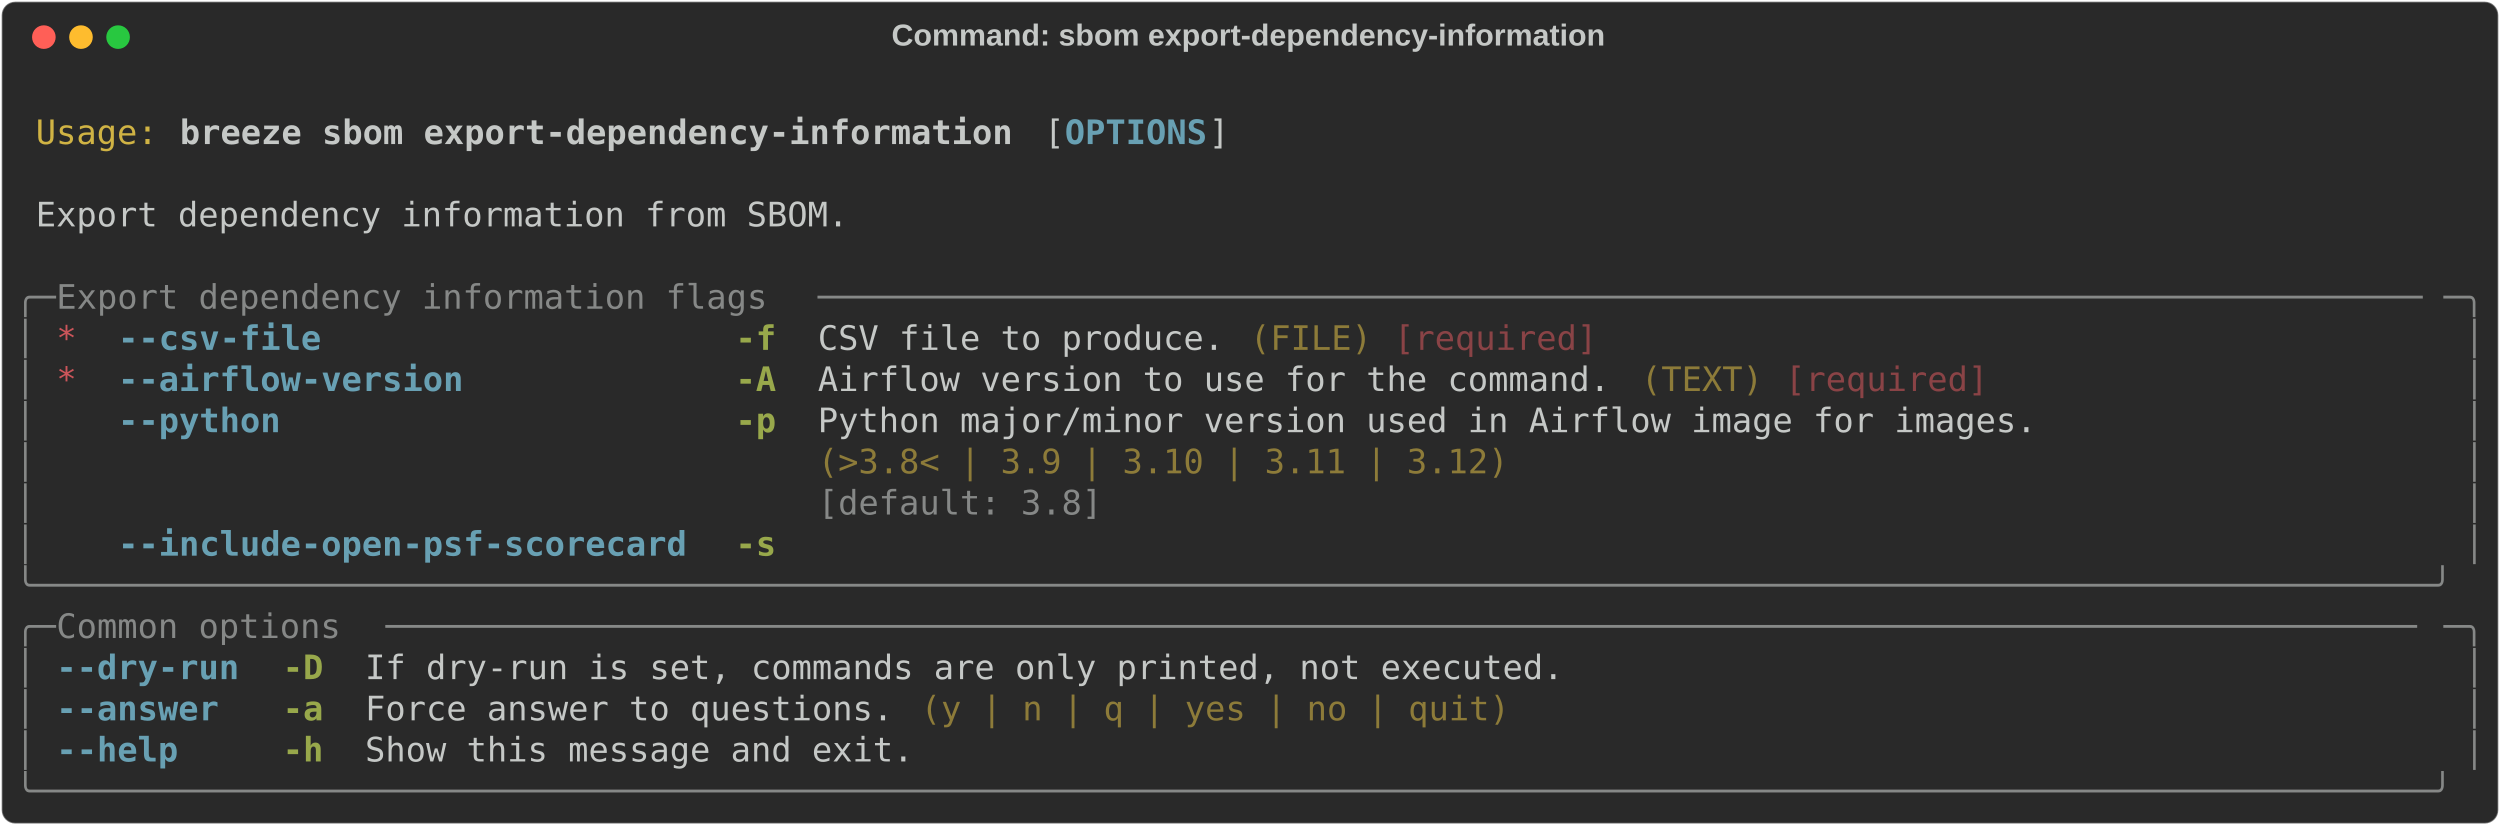
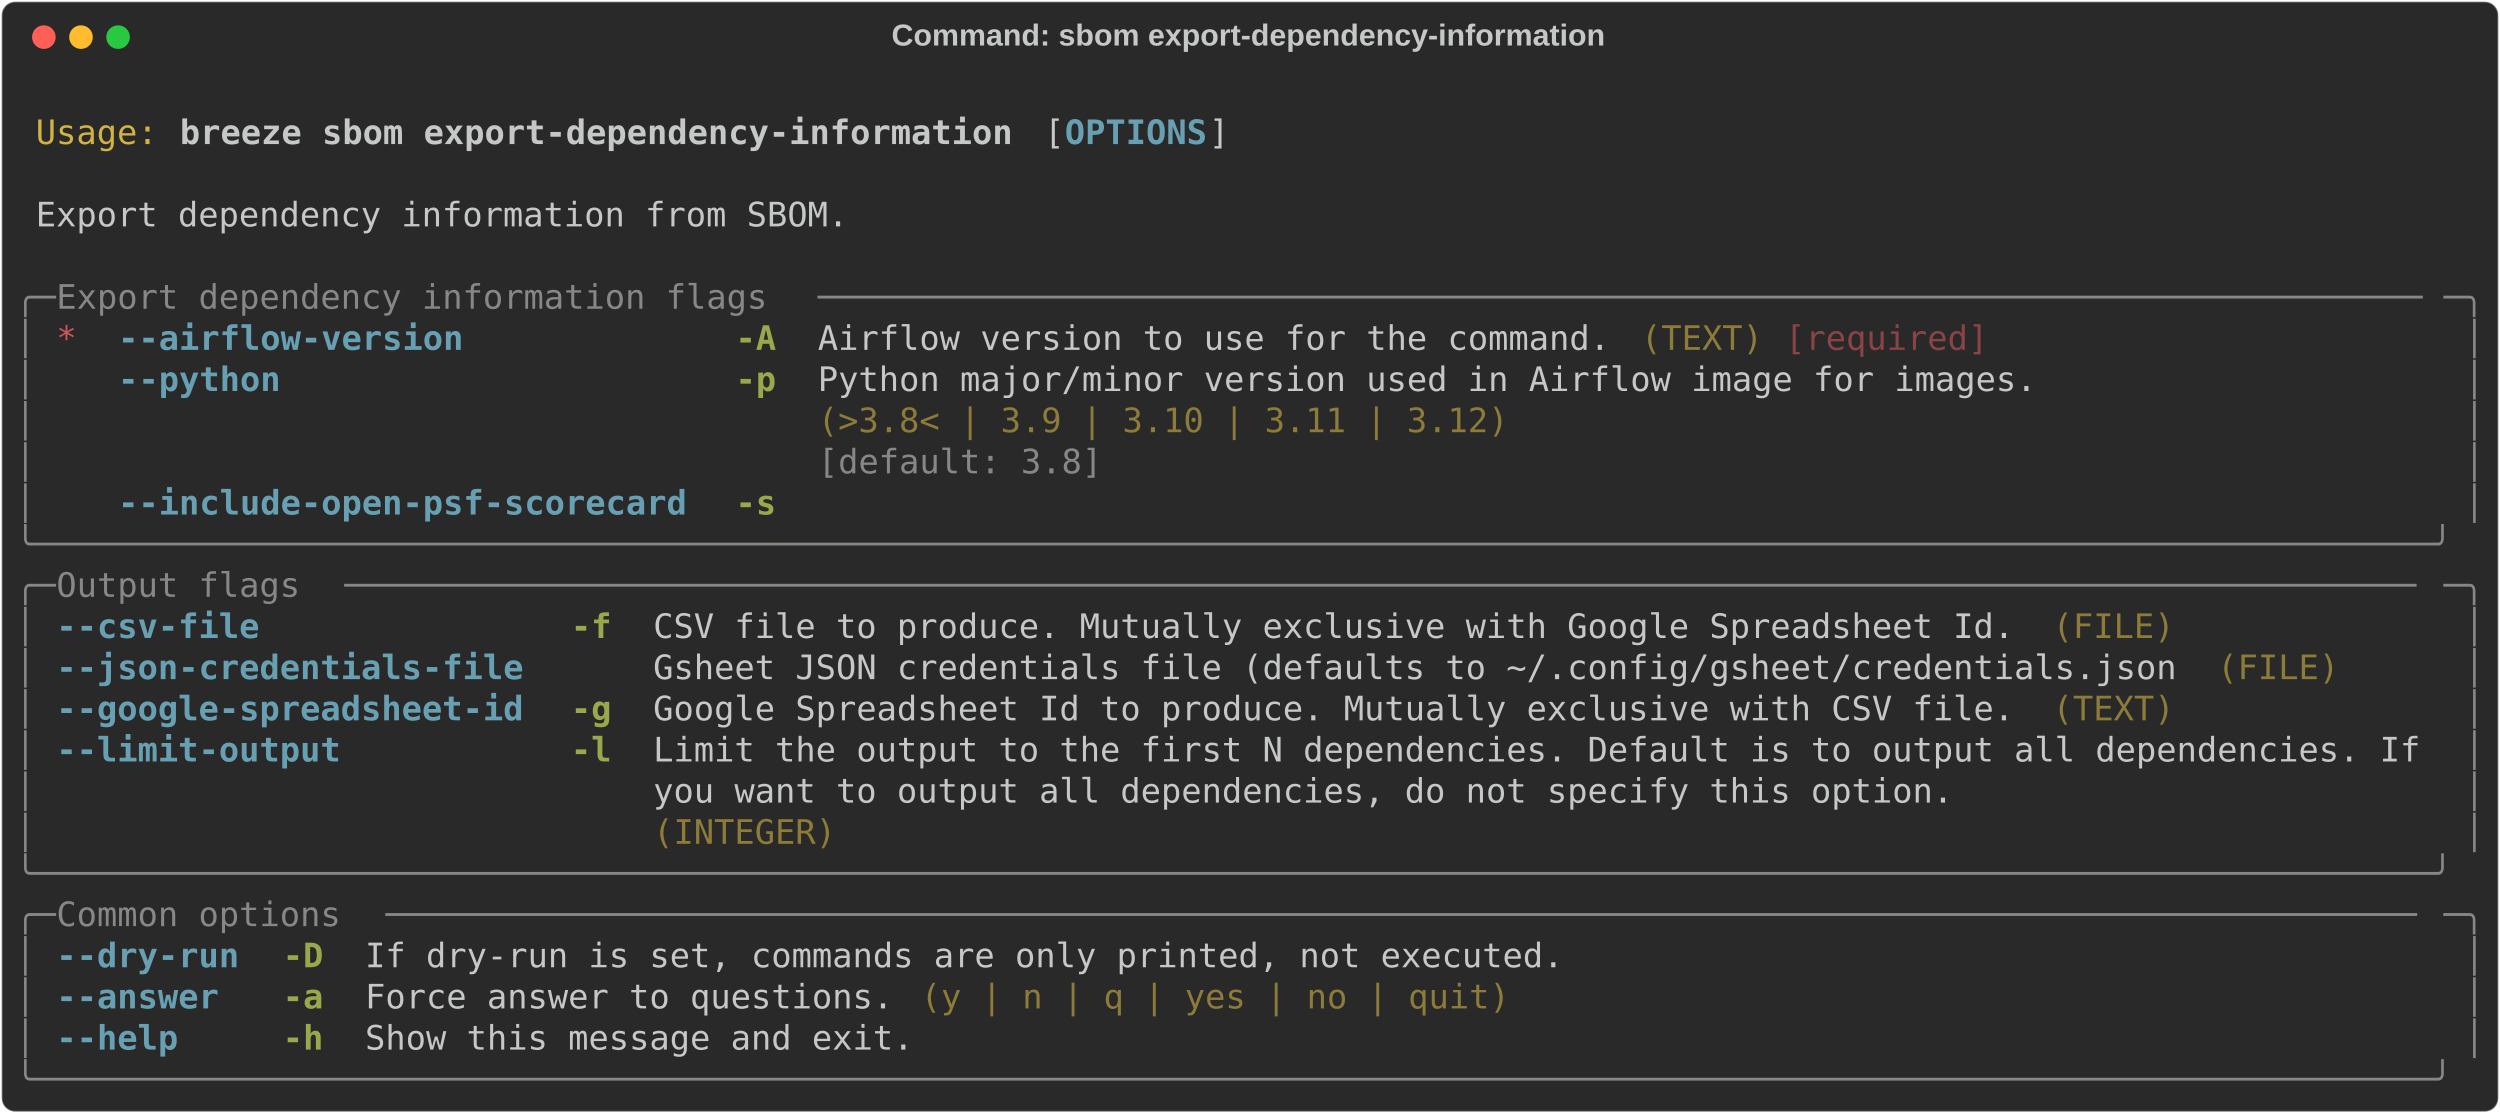
- <svg xmlns="http://www.w3.org/2000/svg" class="rich-terminal" viewBox="0 0 1482 489.2">
+ <svg xmlns="http://www.w3.org/2000/svg" class="rich-terminal" viewBox="0 0 1482 660.0">
  <style>

    @font-face {
        font-family: "Fira Code";
        src: local("FiraCode-Regular"),
                url("https://cdnjs.cloudflare.com/ajax/libs/firacode/6.2.0/woff2/FiraCode-Regular.woff2") format("woff2"),
                url("https://cdnjs.cloudflare.com/ajax/libs/firacode/6.2.0/woff/FiraCode-Regular.woff") format("woff");
        font-style: normal;
        font-weight: 400;
    }
    @font-face {
        font-family: "Fira Code";
        src: local("FiraCode-Bold"),
                url("https://cdnjs.cloudflare.com/ajax/libs/firacode/6.2.0/woff2/FiraCode-Bold.woff2") format("woff2"),
                url("https://cdnjs.cloudflare.com/ajax/libs/firacode/6.2.0/woff/FiraCode-Bold.woff") format("woff");
        font-style: bold;
        font-weight: 700;
    }

    .breeze-sbom-export-dependency-information-matrix {
        font-family: Fira Code, monospace;
        font-size: 20px;
        line-height: 24.4px;
        font-variant-east-asian: full-width;
    }

    .breeze-sbom-export-dependency-information-title {
        font-size: 18px;
        font-weight: bold;
        font-family: arial;
    }

    .breeze-sbom-export-dependency-information-r1 { fill: #c5c8c6 }
.breeze-sbom-export-dependency-information-r2 { fill: #d0b344 }
.breeze-sbom-export-dependency-information-r3 { fill: #c5c8c6;font-weight: bold }
.breeze-sbom-export-dependency-information-r4 { fill: #68a0b3;font-weight: bold }
.breeze-sbom-export-dependency-information-r5 { fill: #868887 }
.breeze-sbom-export-dependency-information-r6 { fill: #cc555a }
.breeze-sbom-export-dependency-information-r7 { fill: #98a84b;font-weight: bold }
.breeze-sbom-export-dependency-information-r8 { fill: #8d7b39 }
.breeze-sbom-export-dependency-information-r9 { fill: #8a4346 }
    </style>
  <defs>
    <clipPath id="breeze-sbom-export-dependency-information-clip-terminal">
-       <rect x="0" y="0" width="1463.0" height="438.2" />
+       <rect x="0" y="0" width="1463.0" height="609.0" />
    </clipPath>
    <clipPath id="breeze-sbom-export-dependency-information-line-0">
      <rect x="0" y="1.5" width="1464" height="24.65" />
    </clipPath>
    <clipPath id="breeze-sbom-export-dependency-information-line-1">
      <rect x="0" y="25.9" width="1464" height="24.65" />
    </clipPath>
    <clipPath id="breeze-sbom-export-dependency-information-line-2">
      <rect x="0" y="50.3" width="1464" height="24.65" />
    </clipPath>
    <clipPath id="breeze-sbom-export-dependency-information-line-3">
      <rect x="0" y="74.7" width="1464" height="24.65" />
    </clipPath>
    <clipPath id="breeze-sbom-export-dependency-information-line-4">
      <rect x="0" y="99.1" width="1464" height="24.65" />
    </clipPath>
    <clipPath id="breeze-sbom-export-dependency-information-line-5">
      <rect x="0" y="123.5" width="1464" height="24.65" />
    </clipPath>
    <clipPath id="breeze-sbom-export-dependency-information-line-6">
      <rect x="0" y="147.9" width="1464" height="24.65" />
    </clipPath>
    <clipPath id="breeze-sbom-export-dependency-information-line-7">
      <rect x="0" y="172.3" width="1464" height="24.65" />
    </clipPath>
    <clipPath id="breeze-sbom-export-dependency-information-line-8">
      <rect x="0" y="196.7" width="1464" height="24.65" />
    </clipPath>
    <clipPath id="breeze-sbom-export-dependency-information-line-9">
      <rect x="0" y="221.1" width="1464" height="24.65" />
    </clipPath>
    <clipPath id="breeze-sbom-export-dependency-information-line-10">
      <rect x="0" y="245.5" width="1464" height="24.65" />
    </clipPath>
    <clipPath id="breeze-sbom-export-dependency-information-line-11">
      <rect x="0" y="269.9" width="1464" height="24.65" />
    </clipPath>
    <clipPath id="breeze-sbom-export-dependency-information-line-12">
      <rect x="0" y="294.3" width="1464" height="24.65" />
    </clipPath>
    <clipPath id="breeze-sbom-export-dependency-information-line-13">
      <rect x="0" y="318.7" width="1464" height="24.65" />
    </clipPath>
    <clipPath id="breeze-sbom-export-dependency-information-line-14">
      <rect x="0" y="343.1" width="1464" height="24.65" />
    </clipPath>
    <clipPath id="breeze-sbom-export-dependency-information-line-15">
      <rect x="0" y="367.5" width="1464" height="24.65" />
    </clipPath>
    <clipPath id="breeze-sbom-export-dependency-information-line-16">
      <rect x="0" y="391.9" width="1464" height="24.65" />
    </clipPath>
+     <clipPath id="breeze-sbom-export-dependency-information-line-17">
+       <rect x="0" y="416.3" width="1464" height="24.65" />
+     </clipPath>
+     <clipPath id="breeze-sbom-export-dependency-information-line-18">
+       <rect x="0" y="440.7" width="1464" height="24.65" />
+     </clipPath>
+     <clipPath id="breeze-sbom-export-dependency-information-line-19">
+       <rect x="0" y="465.1" width="1464" height="24.65" />
+     </clipPath>
+     <clipPath id="breeze-sbom-export-dependency-information-line-20">
+       <rect x="0" y="489.5" width="1464" height="24.65" />
+     </clipPath>
+     <clipPath id="breeze-sbom-export-dependency-information-line-21">
+       <rect x="0" y="513.9" width="1464" height="24.65" />
+     </clipPath>
+     <clipPath id="breeze-sbom-export-dependency-information-line-22">
+       <rect x="0" y="538.3" width="1464" height="24.65" />
+     </clipPath>
+     <clipPath id="breeze-sbom-export-dependency-information-line-23">
+       <rect x="0" y="562.7" width="1464" height="24.65" />
+     </clipPath>
  </defs>
-   <rect fill="#292929" stroke="rgba(255,255,255,0.35)" stroke-width="1" x="1" y="1" width="1480" height="487.2" rx="8" />
+   <rect fill="#292929" stroke="rgba(255,255,255,0.35)" stroke-width="1" x="1" y="1" width="1480" height="658" rx="8" />
  <text class="breeze-sbom-export-dependency-information-title" fill="#c5c8c6" text-anchor="middle" x="740" y="27">Command: sbom export-dependency-information</text>
  <g transform="translate(26,22)">
    <circle cx="0" cy="0" r="7" fill="#ff5f57" />
    <circle cx="22" cy="0" r="7" fill="#febc2e" />
    <circle cx="44" cy="0" r="7" fill="#28c840" />
  </g>
  <g transform="translate(9, 41)" clip-path="url(#breeze-sbom-export-dependency-information-clip-terminal)">
    <g class="breeze-sbom-export-dependency-information-matrix">
      <text class="breeze-sbom-export-dependency-information-r1" x="1464" y="20" textLength="12.2" clip-path="url(#breeze-sbom-export-dependency-information-line-0)">
</text>
      <text class="breeze-sbom-export-dependency-information-r2" x="12.2" y="44.4" textLength="73.2" clip-path="url(#breeze-sbom-export-dependency-information-line-1)">Usage:</text>
      <text class="breeze-sbom-export-dependency-information-r3" x="97.6" y="44.4" textLength="500.2" clip-path="url(#breeze-sbom-export-dependency-information-line-1)">breeze sbom export-dependency-information</text>
      <text class="breeze-sbom-export-dependency-information-r1" x="610" y="44.4" textLength="12.2" clip-path="url(#breeze-sbom-export-dependency-information-line-1)">[</text>
      <text class="breeze-sbom-export-dependency-information-r4" x="622.2" y="44.4" textLength="85.4" clip-path="url(#breeze-sbom-export-dependency-information-line-1)">OPTIONS</text>
      <text class="breeze-sbom-export-dependency-information-r1" x="707.6" y="44.4" textLength="12.2" clip-path="url(#breeze-sbom-export-dependency-information-line-1)">]</text>
      <text class="breeze-sbom-export-dependency-information-r1" x="1464" y="44.4" textLength="12.2" clip-path="url(#breeze-sbom-export-dependency-information-line-1)">
</text>
      <text class="breeze-sbom-export-dependency-information-r1" x="1464" y="68.8" textLength="12.2" clip-path="url(#breeze-sbom-export-dependency-information-line-2)">
</text>
      <text class="breeze-sbom-export-dependency-information-r1" x="12.2" y="93.2" textLength="488" clip-path="url(#breeze-sbom-export-dependency-information-line-3)">Export dependency information from SBOM.</text>
      <text class="breeze-sbom-export-dependency-information-r1" x="1464" y="93.2" textLength="12.2" clip-path="url(#breeze-sbom-export-dependency-information-line-3)">
</text>
      <text class="breeze-sbom-export-dependency-information-r1" x="1464" y="117.6" textLength="12.2" clip-path="url(#breeze-sbom-export-dependency-information-line-4)">
</text>
      <text class="breeze-sbom-export-dependency-information-r5" x="0" y="142" textLength="24.4" clip-path="url(#breeze-sbom-export-dependency-information-line-5)">╭─</text>
      <text class="breeze-sbom-export-dependency-information-r5" x="24.4" y="142" textLength="451.4" clip-path="url(#breeze-sbom-export-dependency-information-line-5)"> Export dependency information flags </text>
      <text class="breeze-sbom-export-dependency-information-r5" x="475.8" y="142" textLength="963.8" clip-path="url(#breeze-sbom-export-dependency-information-line-5)">───────────────────────────────────────────────────────────────────────────────</text>
      <text class="breeze-sbom-export-dependency-information-r5" x="1439.6" y="142" textLength="24.4" clip-path="url(#breeze-sbom-export-dependency-information-line-5)">─╮</text>
      <text class="breeze-sbom-export-dependency-information-r1" x="1464" y="142" textLength="12.2" clip-path="url(#breeze-sbom-export-dependency-information-line-5)">
</text>
      <text class="breeze-sbom-export-dependency-information-r5" x="0" y="166.4" textLength="12.2" clip-path="url(#breeze-sbom-export-dependency-information-line-6)">│</text>
      <text class="breeze-sbom-export-dependency-information-r6" x="24.4" y="166.4" textLength="12.2" clip-path="url(#breeze-sbom-export-dependency-information-line-6)">*</text>
-       <text class="breeze-sbom-export-dependency-information-r4" x="61" y="166.4" textLength="122" clip-path="url(#breeze-sbom-export-dependency-information-line-6)">--csv-file</text>
-       <text class="breeze-sbom-export-dependency-information-r7" x="427" y="166.4" textLength="24.4" clip-path="url(#breeze-sbom-export-dependency-information-line-6)">-f</text>
-       <text class="breeze-sbom-export-dependency-information-r1" x="475.8" y="166.4" textLength="244" clip-path="url(#breeze-sbom-export-dependency-information-line-6)">CSV file to produce.</text>
-       <text class="breeze-sbom-export-dependency-information-r8" x="732" y="166.4" textLength="73.2" clip-path="url(#breeze-sbom-export-dependency-information-line-6)">(FILE)</text>
-       <text class="breeze-sbom-export-dependency-information-r9" x="817.4" y="166.4" textLength="122" clip-path="url(#breeze-sbom-export-dependency-information-line-6)">[required]</text>
+       <text class="breeze-sbom-export-dependency-information-r4" x="61" y="166.4" textLength="207.4" clip-path="url(#breeze-sbom-export-dependency-information-line-6)">--airflow-version</text>
+       <text class="breeze-sbom-export-dependency-information-r7" x="427" y="166.4" textLength="24.4" clip-path="url(#breeze-sbom-export-dependency-information-line-6)">-A</text>
+       <text class="breeze-sbom-export-dependency-information-r1" x="475.8" y="166.4" textLength="475.8" clip-path="url(#breeze-sbom-export-dependency-information-line-6)">Airflow version to use for the command.</text>
+       <text class="breeze-sbom-export-dependency-information-r8" x="963.8" y="166.4" textLength="73.2" clip-path="url(#breeze-sbom-export-dependency-information-line-6)">(TEXT)</text>
+       <text class="breeze-sbom-export-dependency-information-r9" x="1049.2" y="166.4" textLength="122" clip-path="url(#breeze-sbom-export-dependency-information-line-6)">[required]</text>
      <text class="breeze-sbom-export-dependency-information-r5" x="1451.8" y="166.4" textLength="12.2" clip-path="url(#breeze-sbom-export-dependency-information-line-6)">│</text>
      <text class="breeze-sbom-export-dependency-information-r1" x="1464" y="166.4" textLength="12.2" clip-path="url(#breeze-sbom-export-dependency-information-line-6)">
</text>
      <text class="breeze-sbom-export-dependency-information-r5" x="0" y="190.8" textLength="12.2" clip-path="url(#breeze-sbom-export-dependency-information-line-7)">│</text>
-       <text class="breeze-sbom-export-dependency-information-r6" x="24.4" y="190.8" textLength="12.2" clip-path="url(#breeze-sbom-export-dependency-information-line-7)">*</text>
-       <text class="breeze-sbom-export-dependency-information-r4" x="61" y="190.8" textLength="207.4" clip-path="url(#breeze-sbom-export-dependency-information-line-7)">--airflow-version</text>
-       <text class="breeze-sbom-export-dependency-information-r7" x="427" y="190.8" textLength="24.4" clip-path="url(#breeze-sbom-export-dependency-information-line-7)">-A</text>
-       <text class="breeze-sbom-export-dependency-information-r1" x="475.8" y="190.8" textLength="475.8" clip-path="url(#breeze-sbom-export-dependency-information-line-7)">Airflow version to use for the command.</text>
-       <text class="breeze-sbom-export-dependency-information-r8" x="963.8" y="190.8" textLength="73.2" clip-path="url(#breeze-sbom-export-dependency-information-line-7)">(TEXT)</text>
-       <text class="breeze-sbom-export-dependency-information-r9" x="1049.2" y="190.8" textLength="122" clip-path="url(#breeze-sbom-export-dependency-information-line-7)">[required]</text>
+       <text class="breeze-sbom-export-dependency-information-r4" x="61" y="190.8" textLength="97.6" clip-path="url(#breeze-sbom-export-dependency-information-line-7)">--python</text>
+       <text class="breeze-sbom-export-dependency-information-r7" x="427" y="190.8" textLength="24.4" clip-path="url(#breeze-sbom-export-dependency-information-line-7)">-p</text>
+       <text class="breeze-sbom-export-dependency-information-r1" x="475.8" y="190.8" textLength="732" clip-path="url(#breeze-sbom-export-dependency-information-line-7)">Python major/minor version used in Airflow image for images.</text>
      <text class="breeze-sbom-export-dependency-information-r5" x="1451.8" y="190.8" textLength="12.2" clip-path="url(#breeze-sbom-export-dependency-information-line-7)">│</text>
      <text class="breeze-sbom-export-dependency-information-r1" x="1464" y="190.8" textLength="12.2" clip-path="url(#breeze-sbom-export-dependency-information-line-7)">
</text>
      <text class="breeze-sbom-export-dependency-information-r5" x="0" y="215.2" textLength="12.2" clip-path="url(#breeze-sbom-export-dependency-information-line-8)">│</text>
-       <text class="breeze-sbom-export-dependency-information-r4" x="61" y="215.2" textLength="97.6" clip-path="url(#breeze-sbom-export-dependency-information-line-8)">--python</text>
-       <text class="breeze-sbom-export-dependency-information-r7" x="427" y="215.2" textLength="24.4" clip-path="url(#breeze-sbom-export-dependency-information-line-8)">-p</text>
-       <text class="breeze-sbom-export-dependency-information-r1" x="475.8" y="215.2" textLength="732" clip-path="url(#breeze-sbom-export-dependency-information-line-8)">Python major/minor version used in Airflow image for images.</text>
+       <text class="breeze-sbom-export-dependency-information-r8" x="475.8" y="215.2" textLength="732" clip-path="url(#breeze-sbom-export-dependency-information-line-8)">(&gt;3.8&lt; | 3.9 | 3.10 | 3.11 | 3.12)                          </text>
      <text class="breeze-sbom-export-dependency-information-r5" x="1451.8" y="215.2" textLength="12.2" clip-path="url(#breeze-sbom-export-dependency-information-line-8)">│</text>
      <text class="breeze-sbom-export-dependency-information-r1" x="1464" y="215.2" textLength="12.2" clip-path="url(#breeze-sbom-export-dependency-information-line-8)">
</text>
      <text class="breeze-sbom-export-dependency-information-r5" x="0" y="239.6" textLength="12.2" clip-path="url(#breeze-sbom-export-dependency-information-line-9)">│</text>
-       <text class="breeze-sbom-export-dependency-information-r8" x="475.8" y="239.6" textLength="732" clip-path="url(#breeze-sbom-export-dependency-information-line-9)">(&gt;3.8&lt; | 3.9 | 3.10 | 3.11 | 3.12)                          </text>
+       <text class="breeze-sbom-export-dependency-information-r5" x="475.8" y="239.6" textLength="732" clip-path="url(#breeze-sbom-export-dependency-information-line-9)">[default: 3.8]                                              </text>
      <text class="breeze-sbom-export-dependency-information-r5" x="1451.8" y="239.6" textLength="12.2" clip-path="url(#breeze-sbom-export-dependency-information-line-9)">│</text>
      <text class="breeze-sbom-export-dependency-information-r1" x="1464" y="239.6" textLength="12.2" clip-path="url(#breeze-sbom-export-dependency-information-line-9)">
</text>
      <text class="breeze-sbom-export-dependency-information-r5" x="0" y="264" textLength="12.2" clip-path="url(#breeze-sbom-export-dependency-information-line-10)">│</text>
-       <text class="breeze-sbom-export-dependency-information-r5" x="475.8" y="264" textLength="732" clip-path="url(#breeze-sbom-export-dependency-information-line-10)">[default: 3.8]                                              </text>
+       <text class="breeze-sbom-export-dependency-information-r4" x="61" y="264" textLength="341.6" clip-path="url(#breeze-sbom-export-dependency-information-line-10)">--include-open-psf-scorecard</text>
+       <text class="breeze-sbom-export-dependency-information-r7" x="427" y="264" textLength="24.4" clip-path="url(#breeze-sbom-export-dependency-information-line-10)">-s</text>
      <text class="breeze-sbom-export-dependency-information-r5" x="1451.8" y="264" textLength="12.2" clip-path="url(#breeze-sbom-export-dependency-information-line-10)">│</text>
      <text class="breeze-sbom-export-dependency-information-r1" x="1464" y="264" textLength="12.2" clip-path="url(#breeze-sbom-export-dependency-information-line-10)">
</text>
-       <text class="breeze-sbom-export-dependency-information-r5" x="0" y="288.4" textLength="12.2" clip-path="url(#breeze-sbom-export-dependency-information-line-11)">│</text>
-       <text class="breeze-sbom-export-dependency-information-r4" x="61" y="288.4" textLength="341.6" clip-path="url(#breeze-sbom-export-dependency-information-line-11)">--include-open-psf-scorecard</text>
-       <text class="breeze-sbom-export-dependency-information-r7" x="427" y="288.4" textLength="24.4" clip-path="url(#breeze-sbom-export-dependency-information-line-11)">-s</text>
-       <text class="breeze-sbom-export-dependency-information-r5" x="1451.8" y="288.4" textLength="12.2" clip-path="url(#breeze-sbom-export-dependency-information-line-11)">│</text>
+       <text class="breeze-sbom-export-dependency-information-r5" x="0" y="288.4" textLength="1464" clip-path="url(#breeze-sbom-export-dependency-information-line-11)">╰──────────────────────────────────────────────────────────────────────────────────────────────────────────────────────╯</text>
      <text class="breeze-sbom-export-dependency-information-r1" x="1464" y="288.4" textLength="12.2" clip-path="url(#breeze-sbom-export-dependency-information-line-11)">
</text>
-       <text class="breeze-sbom-export-dependency-information-r5" x="0" y="312.8" textLength="1464" clip-path="url(#breeze-sbom-export-dependency-information-line-12)">╰──────────────────────────────────────────────────────────────────────────────────────────────────────────────────────╯</text>
+       <text class="breeze-sbom-export-dependency-information-r5" x="0" y="312.8" textLength="24.4" clip-path="url(#breeze-sbom-export-dependency-information-line-12)">╭─</text>
+       <text class="breeze-sbom-export-dependency-information-r5" x="24.4" y="312.8" textLength="170.8" clip-path="url(#breeze-sbom-export-dependency-information-line-12)"> Output flags </text>
+       <text class="breeze-sbom-export-dependency-information-r5" x="195.2" y="312.8" textLength="1244.4" clip-path="url(#breeze-sbom-export-dependency-information-line-12)">──────────────────────────────────────────────────────────────────────────────────────────────────────</text>
+       <text class="breeze-sbom-export-dependency-information-r5" x="1439.6" y="312.8" textLength="24.4" clip-path="url(#breeze-sbom-export-dependency-information-line-12)">─╮</text>
      <text class="breeze-sbom-export-dependency-information-r1" x="1464" y="312.8" textLength="12.2" clip-path="url(#breeze-sbom-export-dependency-information-line-12)">
</text>
-       <text class="breeze-sbom-export-dependency-information-r5" x="0" y="337.2" textLength="24.4" clip-path="url(#breeze-sbom-export-dependency-information-line-13)">╭─</text>
-       <text class="breeze-sbom-export-dependency-information-r5" x="24.4" y="337.2" textLength="195.2" clip-path="url(#breeze-sbom-export-dependency-information-line-13)"> Common options </text>
-       <text class="breeze-sbom-export-dependency-information-r5" x="219.6" y="337.2" textLength="1220" clip-path="url(#breeze-sbom-export-dependency-information-line-13)">────────────────────────────────────────────────────────────────────────────────────────────────────</text>
-       <text class="breeze-sbom-export-dependency-information-r5" x="1439.6" y="337.2" textLength="24.4" clip-path="url(#breeze-sbom-export-dependency-information-line-13)">─╮</text>
+       <text class="breeze-sbom-export-dependency-information-r5" x="0" y="337.2" textLength="12.2" clip-path="url(#breeze-sbom-export-dependency-information-line-13)">│</text>
+       <text class="breeze-sbom-export-dependency-information-r4" x="24.4" y="337.2" textLength="122" clip-path="url(#breeze-sbom-export-dependency-information-line-13)">--csv-file</text>
+       <text class="breeze-sbom-export-dependency-information-r7" x="329.4" y="337.2" textLength="24.4" clip-path="url(#breeze-sbom-export-dependency-information-line-13)">-f</text>
+       <text class="breeze-sbom-export-dependency-information-r1" x="378.2" y="337.2" textLength="817.4" clip-path="url(#breeze-sbom-export-dependency-information-line-13)">CSV file to produce. Mutually exclusive with Google Spreadsheet Id.</text>
+       <text class="breeze-sbom-export-dependency-information-r8" x="1207.8" y="337.2" textLength="73.2" clip-path="url(#breeze-sbom-export-dependency-information-line-13)">(FILE)</text>
+       <text class="breeze-sbom-export-dependency-information-r5" x="1451.8" y="337.2" textLength="12.2" clip-path="url(#breeze-sbom-export-dependency-information-line-13)">│</text>
      <text class="breeze-sbom-export-dependency-information-r1" x="1464" y="337.2" textLength="12.2" clip-path="url(#breeze-sbom-export-dependency-information-line-13)">
</text>
      <text class="breeze-sbom-export-dependency-information-r5" x="0" y="361.6" textLength="12.2" clip-path="url(#breeze-sbom-export-dependency-information-line-14)">│</text>
-       <text class="breeze-sbom-export-dependency-information-r4" x="24.4" y="361.6" textLength="109.8" clip-path="url(#breeze-sbom-export-dependency-information-line-14)">--dry-run</text>
-       <text class="breeze-sbom-export-dependency-information-r7" x="158.6" y="361.6" textLength="24.4" clip-path="url(#breeze-sbom-export-dependency-information-line-14)">-D</text>
-       <text class="breeze-sbom-export-dependency-information-r1" x="207.4" y="361.6" textLength="719.8" clip-path="url(#breeze-sbom-export-dependency-information-line-14)">If dry-run is set, commands are only printed, not executed.</text>
+       <text class="breeze-sbom-export-dependency-information-r4" x="24.4" y="361.6" textLength="280.6" clip-path="url(#breeze-sbom-export-dependency-information-line-14)">--json-credentials-file</text>
+       <text class="breeze-sbom-export-dependency-information-r1" x="378.2" y="361.6" textLength="915" clip-path="url(#breeze-sbom-export-dependency-information-line-14)">Gsheet JSON credentials file (defaults to ~/.config/gsheet/credentials.json</text>
+       <text class="breeze-sbom-export-dependency-information-r8" x="1305.4" y="361.6" textLength="73.2" clip-path="url(#breeze-sbom-export-dependency-information-line-14)">(FILE)</text>
      <text class="breeze-sbom-export-dependency-information-r5" x="1451.8" y="361.6" textLength="12.2" clip-path="url(#breeze-sbom-export-dependency-information-line-14)">│</text>
      <text class="breeze-sbom-export-dependency-information-r1" x="1464" y="361.6" textLength="12.2" clip-path="url(#breeze-sbom-export-dependency-information-line-14)">
</text>
      <text class="breeze-sbom-export-dependency-information-r5" x="0" y="386" textLength="12.2" clip-path="url(#breeze-sbom-export-dependency-information-line-15)">│</text>
-       <text class="breeze-sbom-export-dependency-information-r4" x="24.4" y="386" textLength="97.6" clip-path="url(#breeze-sbom-export-dependency-information-line-15)">--answer</text>
-       <text class="breeze-sbom-export-dependency-information-r7" x="158.6" y="386" textLength="24.4" clip-path="url(#breeze-sbom-export-dependency-information-line-15)">-a</text>
-       <text class="breeze-sbom-export-dependency-information-r1" x="207.4" y="386" textLength="317.2" clip-path="url(#breeze-sbom-export-dependency-information-line-15)">Force answer to questions.</text>
-       <text class="breeze-sbom-export-dependency-information-r8" x="536.8" y="386" textLength="353.8" clip-path="url(#breeze-sbom-export-dependency-information-line-15)">(y | n | q | yes | no | quit)</text>
+       <text class="breeze-sbom-export-dependency-information-r4" x="24.4" y="386" textLength="280.6" clip-path="url(#breeze-sbom-export-dependency-information-line-15)">--google-spreadsheet-id</text>
+       <text class="breeze-sbom-export-dependency-information-r7" x="329.4" y="386" textLength="24.4" clip-path="url(#breeze-sbom-export-dependency-information-line-15)">-g</text>
+       <text class="breeze-sbom-export-dependency-information-r1" x="378.2" y="386" textLength="817.4" clip-path="url(#breeze-sbom-export-dependency-information-line-15)">Google Spreadsheet Id to produce. Mutually exclusive with CSV file.</text>
+       <text class="breeze-sbom-export-dependency-information-r8" x="1207.8" y="386" textLength="73.2" clip-path="url(#breeze-sbom-export-dependency-information-line-15)">(TEXT)</text>
      <text class="breeze-sbom-export-dependency-information-r5" x="1451.8" y="386" textLength="12.2" clip-path="url(#breeze-sbom-export-dependency-information-line-15)">│</text>
      <text class="breeze-sbom-export-dependency-information-r1" x="1464" y="386" textLength="12.2" clip-path="url(#breeze-sbom-export-dependency-information-line-15)">
</text>
      <text class="breeze-sbom-export-dependency-information-r5" x="0" y="410.4" textLength="12.2" clip-path="url(#breeze-sbom-export-dependency-information-line-16)">│</text>
-       <text class="breeze-sbom-export-dependency-information-r4" x="24.4" y="410.4" textLength="73.2" clip-path="url(#breeze-sbom-export-dependency-information-line-16)">--help</text>
-       <text class="breeze-sbom-export-dependency-information-r7" x="158.6" y="410.4" textLength="24.4" clip-path="url(#breeze-sbom-export-dependency-information-line-16)">-h</text>
-       <text class="breeze-sbom-export-dependency-information-r1" x="207.4" y="410.4" textLength="329.4" clip-path="url(#breeze-sbom-export-dependency-information-line-16)">Show this message and exit.</text>
+       <text class="breeze-sbom-export-dependency-information-r4" x="24.4" y="410.4" textLength="170.8" clip-path="url(#breeze-sbom-export-dependency-information-line-16)">--limit-output</text>
+       <text class="breeze-sbom-export-dependency-information-r7" x="329.4" y="410.4" textLength="24.4" clip-path="url(#breeze-sbom-export-dependency-information-line-16)">-l</text>
+       <text class="breeze-sbom-export-dependency-information-r1" x="378.2" y="410.4" textLength="1061.4" clip-path="url(#breeze-sbom-export-dependency-information-line-16)">Limit the output to the first N dependencies. Default is to output all dependencies. If</text>
      <text class="breeze-sbom-export-dependency-information-r5" x="1451.8" y="410.4" textLength="12.2" clip-path="url(#breeze-sbom-export-dependency-information-line-16)">│</text>
      <text class="breeze-sbom-export-dependency-information-r1" x="1464" y="410.4" textLength="12.2" clip-path="url(#breeze-sbom-export-dependency-information-line-16)">
</text>
-       <text class="breeze-sbom-export-dependency-information-r5" x="0" y="434.8" textLength="1464" clip-path="url(#breeze-sbom-export-dependency-information-line-17)">╰──────────────────────────────────────────────────────────────────────────────────────────────────────────────────────╯</text>
+       <text class="breeze-sbom-export-dependency-information-r5" x="0" y="434.8" textLength="12.2" clip-path="url(#breeze-sbom-export-dependency-information-line-17)">│</text>
+       <text class="breeze-sbom-export-dependency-information-r1" x="378.2" y="434.8" textLength="1061.4" clip-path="url(#breeze-sbom-export-dependency-information-line-17)">you want to output all dependencies, do not specify this option.                       </text>
+       <text class="breeze-sbom-export-dependency-information-r5" x="1451.8" y="434.8" textLength="12.2" clip-path="url(#breeze-sbom-export-dependency-information-line-17)">│</text>
      <text class="breeze-sbom-export-dependency-information-r1" x="1464" y="434.8" textLength="12.2" clip-path="url(#breeze-sbom-export-dependency-information-line-17)">
+ </text>
+       <text class="breeze-sbom-export-dependency-information-r5" x="0" y="459.2" textLength="12.2" clip-path="url(#breeze-sbom-export-dependency-information-line-18)">│</text>
+       <text class="breeze-sbom-export-dependency-information-r8" x="378.2" y="459.2" textLength="1061.4" clip-path="url(#breeze-sbom-export-dependency-information-line-18)">(INTEGER)                                                                              </text>
+       <text class="breeze-sbom-export-dependency-information-r5" x="1451.8" y="459.2" textLength="12.2" clip-path="url(#breeze-sbom-export-dependency-information-line-18)">│</text>
+       <text class="breeze-sbom-export-dependency-information-r1" x="1464" y="459.2" textLength="12.2" clip-path="url(#breeze-sbom-export-dependency-information-line-18)">
+ </text>
+       <text class="breeze-sbom-export-dependency-information-r5" x="0" y="483.6" textLength="1464" clip-path="url(#breeze-sbom-export-dependency-information-line-19)">╰──────────────────────────────────────────────────────────────────────────────────────────────────────────────────────╯</text>
+       <text class="breeze-sbom-export-dependency-information-r1" x="1464" y="483.6" textLength="12.2" clip-path="url(#breeze-sbom-export-dependency-information-line-19)">
+ </text>
+       <text class="breeze-sbom-export-dependency-information-r5" x="0" y="508" textLength="24.4" clip-path="url(#breeze-sbom-export-dependency-information-line-20)">╭─</text>
+       <text class="breeze-sbom-export-dependency-information-r5" x="24.4" y="508" textLength="195.2" clip-path="url(#breeze-sbom-export-dependency-information-line-20)"> Common options </text>
+       <text class="breeze-sbom-export-dependency-information-r5" x="219.6" y="508" textLength="1220" clip-path="url(#breeze-sbom-export-dependency-information-line-20)">────────────────────────────────────────────────────────────────────────────────────────────────────</text>
+       <text class="breeze-sbom-export-dependency-information-r5" x="1439.6" y="508" textLength="24.4" clip-path="url(#breeze-sbom-export-dependency-information-line-20)">─╮</text>
+       <text class="breeze-sbom-export-dependency-information-r1" x="1464" y="508" textLength="12.2" clip-path="url(#breeze-sbom-export-dependency-information-line-20)">
+ </text>
+       <text class="breeze-sbom-export-dependency-information-r5" x="0" y="532.4" textLength="12.2" clip-path="url(#breeze-sbom-export-dependency-information-line-21)">│</text>
+       <text class="breeze-sbom-export-dependency-information-r4" x="24.4" y="532.4" textLength="109.8" clip-path="url(#breeze-sbom-export-dependency-information-line-21)">--dry-run</text>
+       <text class="breeze-sbom-export-dependency-information-r7" x="158.6" y="532.4" textLength="24.4" clip-path="url(#breeze-sbom-export-dependency-information-line-21)">-D</text>
+       <text class="breeze-sbom-export-dependency-information-r1" x="207.4" y="532.4" textLength="719.8" clip-path="url(#breeze-sbom-export-dependency-information-line-21)">If dry-run is set, commands are only printed, not executed.</text>
+       <text class="breeze-sbom-export-dependency-information-r5" x="1451.8" y="532.4" textLength="12.2" clip-path="url(#breeze-sbom-export-dependency-information-line-21)">│</text>
+       <text class="breeze-sbom-export-dependency-information-r1" x="1464" y="532.4" textLength="12.2" clip-path="url(#breeze-sbom-export-dependency-information-line-21)">
+ </text>
+       <text class="breeze-sbom-export-dependency-information-r5" x="0" y="556.8" textLength="12.2" clip-path="url(#breeze-sbom-export-dependency-information-line-22)">│</text>
+       <text class="breeze-sbom-export-dependency-information-r4" x="24.4" y="556.8" textLength="97.6" clip-path="url(#breeze-sbom-export-dependency-information-line-22)">--answer</text>
+       <text class="breeze-sbom-export-dependency-information-r7" x="158.6" y="556.8" textLength="24.4" clip-path="url(#breeze-sbom-export-dependency-information-line-22)">-a</text>
+       <text class="breeze-sbom-export-dependency-information-r1" x="207.4" y="556.8" textLength="317.2" clip-path="url(#breeze-sbom-export-dependency-information-line-22)">Force answer to questions.</text>
+       <text class="breeze-sbom-export-dependency-information-r8" x="536.8" y="556.8" textLength="353.8" clip-path="url(#breeze-sbom-export-dependency-information-line-22)">(y | n | q | yes | no | quit)</text>
+       <text class="breeze-sbom-export-dependency-information-r5" x="1451.8" y="556.8" textLength="12.2" clip-path="url(#breeze-sbom-export-dependency-information-line-22)">│</text>
+       <text class="breeze-sbom-export-dependency-information-r1" x="1464" y="556.8" textLength="12.2" clip-path="url(#breeze-sbom-export-dependency-information-line-22)">
+ </text>
+       <text class="breeze-sbom-export-dependency-information-r5" x="0" y="581.2" textLength="12.2" clip-path="url(#breeze-sbom-export-dependency-information-line-23)">│</text>
+       <text class="breeze-sbom-export-dependency-information-r4" x="24.4" y="581.2" textLength="73.2" clip-path="url(#breeze-sbom-export-dependency-information-line-23)">--help</text>
+       <text class="breeze-sbom-export-dependency-information-r7" x="158.6" y="581.2" textLength="24.4" clip-path="url(#breeze-sbom-export-dependency-information-line-23)">-h</text>
+       <text class="breeze-sbom-export-dependency-information-r1" x="207.4" y="581.2" textLength="329.4" clip-path="url(#breeze-sbom-export-dependency-information-line-23)">Show this message and exit.</text>
+       <text class="breeze-sbom-export-dependency-information-r5" x="1451.8" y="581.2" textLength="12.2" clip-path="url(#breeze-sbom-export-dependency-information-line-23)">│</text>
+       <text class="breeze-sbom-export-dependency-information-r1" x="1464" y="581.2" textLength="12.2" clip-path="url(#breeze-sbom-export-dependency-information-line-23)">
+ </text>
+       <text class="breeze-sbom-export-dependency-information-r5" x="0" y="605.6" textLength="1464" clip-path="url(#breeze-sbom-export-dependency-information-line-24)">╰──────────────────────────────────────────────────────────────────────────────────────────────────────────────────────╯</text>
+       <text class="breeze-sbom-export-dependency-information-r1" x="1464" y="605.6" textLength="12.2" clip-path="url(#breeze-sbom-export-dependency-information-line-24)">
</text>
    </g>
  </g>
</svg>
